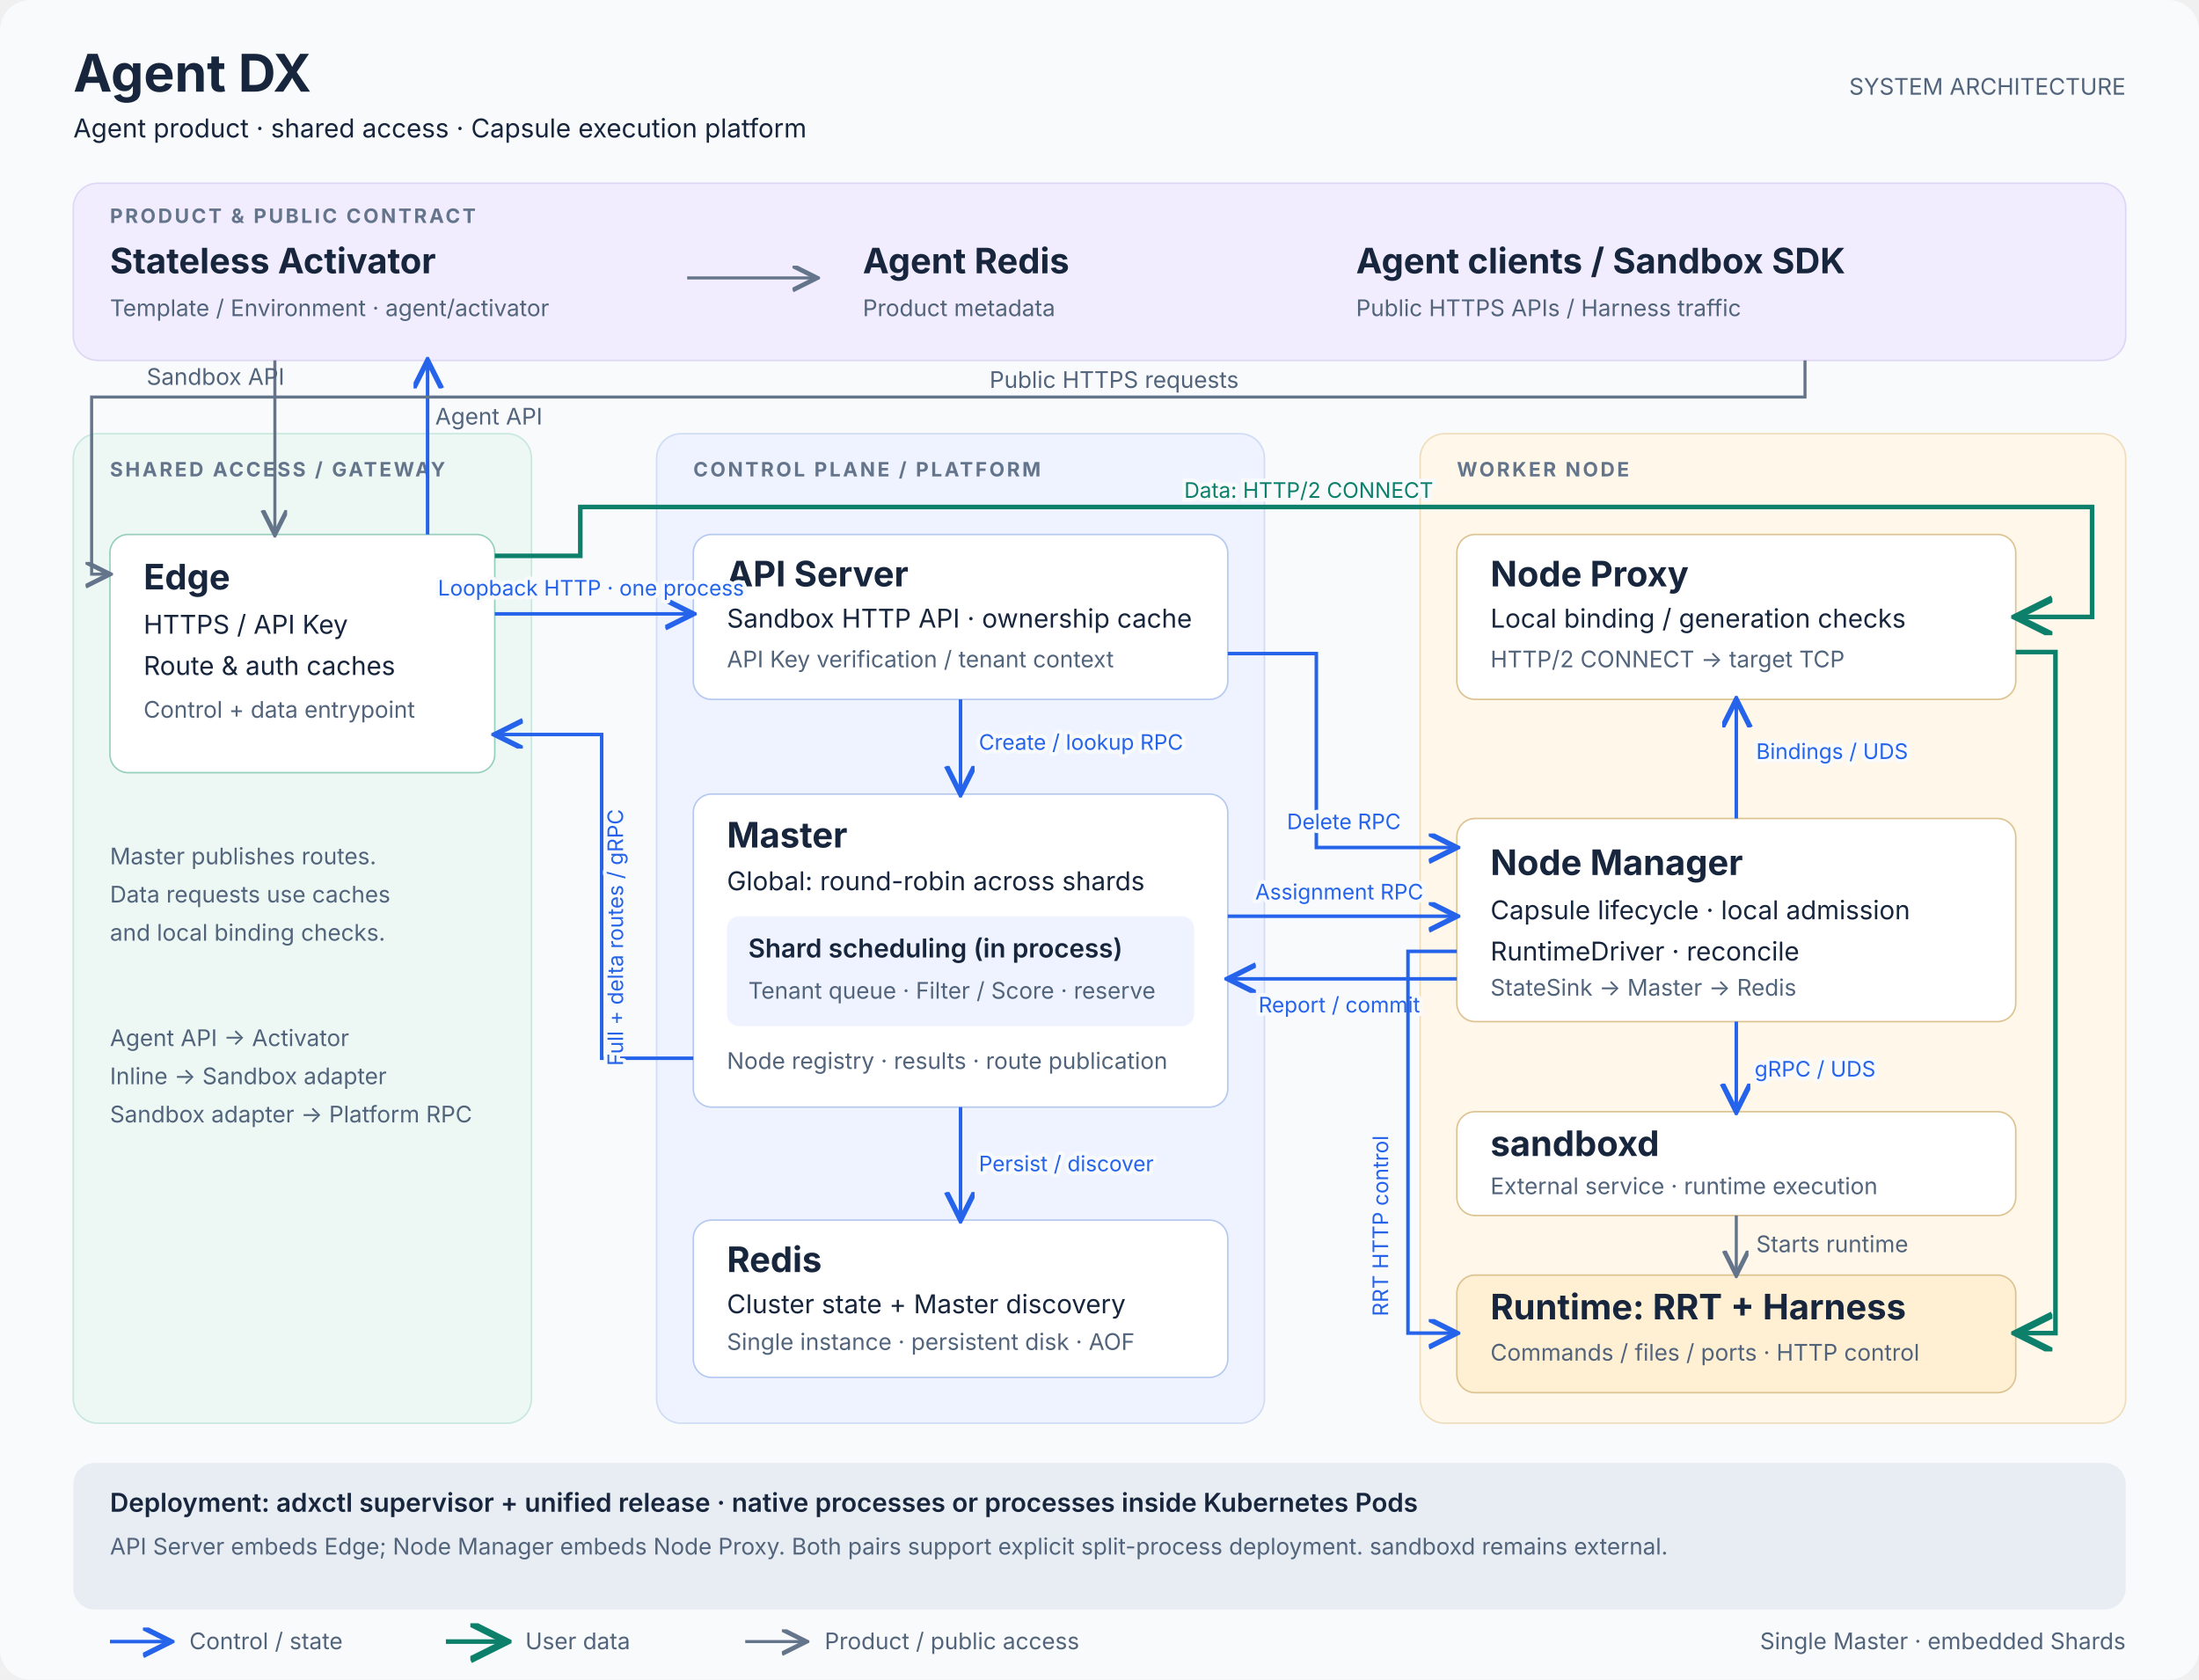
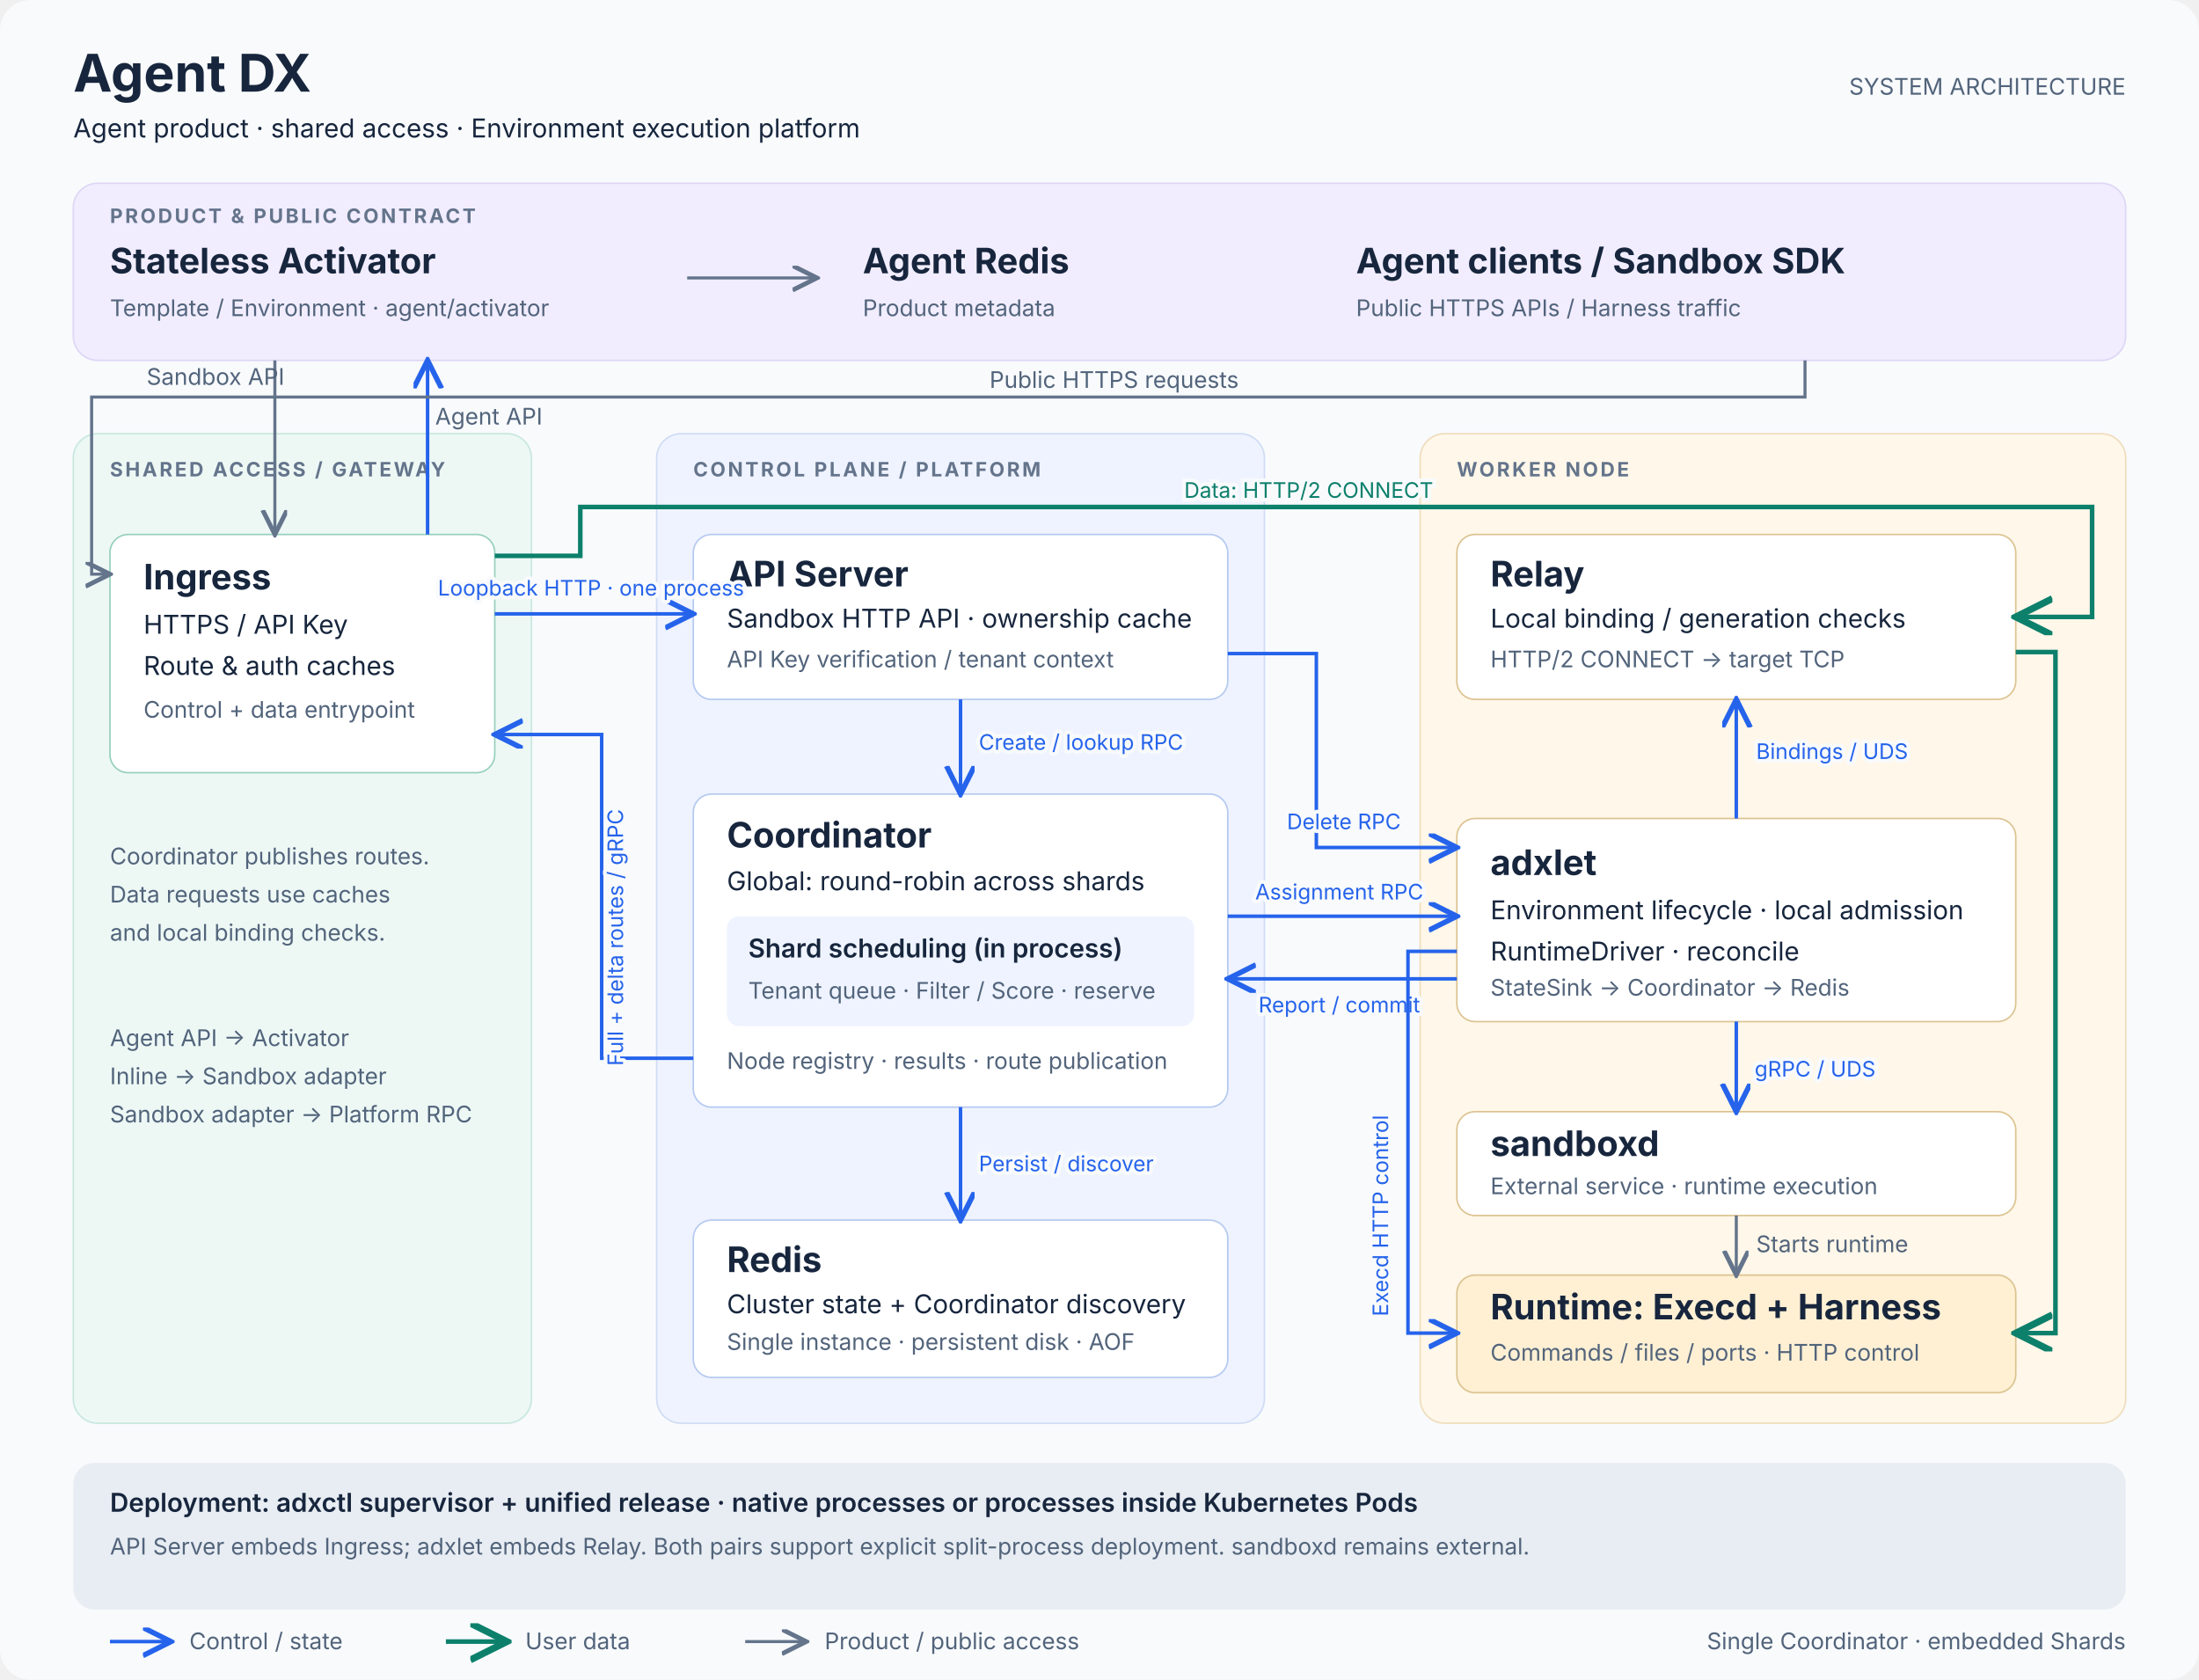
<svg xmlns="http://www.w3.org/2000/svg" width="1440" height="1100" viewBox="0 0 1440 1100" role="img" aria-labelledby="title desc">
  <defs>
    <marker id="blue" markerWidth="9" markerHeight="9" refX="8" refY="4" orient="auto">
      <path d="M0 0L8 4L0 8" fill="none" stroke="#2563eb" stroke-width="1.5" />
    </marker>
    <marker id="green" markerWidth="9" markerHeight="9" refX="8" refY="4" orient="auto">
      <path d="M0 0L8 4L0 8" fill="none" stroke="#0d806c" stroke-width="1.5" />
    </marker>
    <marker id="gray" markerWidth="9" markerHeight="9" refX="8" refY="4" orient="auto">
      <path d="M0 0L8 4L0 8" fill="none" stroke="#64748b" stroke-width="1.5" />
    </marker>
    <style>
      text { font-family: Inter, -apple-system, BlinkMacSystemFont, 'Segoe UI', Arial, sans-serif; fill:#17263d }
      .title { font-size:34px; font-weight:700 } .section { font-size:13px; font-weight:700; letter-spacing:1.5px; fill:#64748b }
      .name { font-size:23px; font-weight:700 } .body { font-size:17px } .small { font-size:15px; fill:#52647b }
      .control { fill:none; stroke:#2563eb; stroke-width:2.3; marker-end:url(#blue) }
      .data { fill:none; stroke:#0d806c; stroke-width:3; marker-end:url(#green) }
      .support { fill:none; stroke:#64748b; stroke-width:2; marker-end:url(#gray) }
      .label { font-size:14px; fill:#2563eb; paint-order:stroke; stroke:#f8fafc; stroke-width:5px; stroke-linejoin:round }
      .dataLabel { font-size:14px; fill:#0d806c; paint-order:stroke; stroke:#f8fafc; stroke-width:5px }
    </style>
  </defs>
  <rect width="1440" height="1100" rx="20" fill="#f8fafc" />
  <text x="48" y="60" class="title">Agent DX</text>
-   <text x="48" y="90" class="body" fill="#52647b">Agent product · shared access · Capsule execution platform</text>
+   <text x="48" y="90" class="body" fill="#52647b">Agent product · shared access · Environment execution platform</text>
  <text x="1392" y="62" text-anchor="end" class="small">SYSTEM ARCHITECTURE</text>
  <rect x="48" y="120" width="1344" height="116" rx="16" fill="#f1edff" stroke="#ded6f5" />
  <text x="72" y="146" class="section">PRODUCT &amp; PUBLIC CONTRACT</text>
  <text x="72" y="179" class="name">Stateless Activator</text>
  <text x="72" y="207" class="small">Template / Environment · agent/activator</text>
  <path d="M450 182H535" class="support" />
  <text x="565" y="179" class="name">Agent Redis</text>
  <text x="565" y="207" class="small">Product metadata</text>
  <text x="888" y="179" class="name">Agent clients / Sandbox SDK</text>
  <text x="888" y="207" class="small">Public HTTPS APIs / Harness traffic</text>
  <rect x="48" y="284" width="300" height="648" rx="16" fill="#edf8f5" stroke="#c8e7de" />
  <text x="72" y="312" class="section">SHARED ACCESS / GATEWAY</text>
  <rect x="72" y="350" width="252" height="156" rx="12" fill="white" stroke="#97cfbe" />
-   <text x="94" y="386" class="name">Edge</text>
+   <text x="94" y="386" class="name">Ingress</text>
  <text x="94" y="415" class="body">HTTPS / API Key</text>
  <text x="94" y="442" class="body">Route &amp; auth caches</text>
  <text x="94" y="470" class="small">Control + data entrypoint</text>
-   <text x="72" y="566" class="small">Master publishes routes.</text>
+   <text x="72" y="566" class="small">Coordinator publishes routes.</text>
  <text x="72" y="591" class="small">Data requests use caches</text>
  <text x="72" y="616" class="small">and local binding checks.</text>
  <text x="72" y="685" class="small">Agent API → Activator</text>
  <text x="72" y="710" class="small">Inline → Sandbox adapter</text>
  <text x="72" y="735" class="small">Sandbox adapter → Platform RPC</text>
  <rect x="430" y="284" width="398" height="648" rx="16" fill="#eef3ff" stroke="#d0dcf4" />
  <text x="454" y="312" class="section">CONTROL PLANE / PLATFORM</text>
  <rect x="454" y="350" width="350" height="108" rx="12" fill="white" stroke="#b5c9f0" />
  <text x="476" y="384" class="name">API Server</text>
  <text x="476" y="411" class="body">Sandbox HTTP API · ownership cache</text>
  <text x="476" y="437" class="small">API Key verification / tenant context</text>
  <rect x="454" y="520" width="350" height="205" rx="12" fill="white" stroke="#b5c9f0" />
-   <text x="476" y="555" class="name">Master</text>
+   <text x="476" y="555" class="name">Coordinator</text>
  <text x="476" y="583" class="body">Global: round-robin across shards</text>
  <rect x="476" y="600" width="306" height="72" rx="8" fill="#eef3ff" />
  <text x="490" y="627" class="body" font-weight="600">Shard scheduling (in process)</text>
  <text x="490" y="654" class="small">Tenant queue · Filter / Score · reserve</text>
  <text x="476" y="700" class="small">Node registry · results · route publication</text>
  <rect x="454" y="799" width="350" height="103" rx="12" fill="white" stroke="#b5c9f0" />
  <text x="476" y="833" class="name">Redis</text>
-   <text x="476" y="860" class="body">Cluster state + Master discovery</text>
+   <text x="476" y="860" class="body">Cluster state + Coordinator discovery</text>
  <text x="476" y="884" class="small">Single instance · persistent disk · AOF</text>
  <rect x="930" y="284" width="462" height="648" rx="16" fill="#fff7e9" stroke="#efddbc" />
  <text x="954" y="312" class="section">WORKER NODE</text>
  <rect x="954" y="350" width="366" height="108" rx="12" fill="white" stroke="#dcc391" />
-   <text x="976" y="384" class="name">Node Proxy</text>
+   <text x="976" y="384" class="name">Relay</text>
  <text x="976" y="411" class="body">Local binding / generation checks</text>
  <text x="976" y="437" class="small">HTTP/2 CONNECT → target TCP</text>
  <rect x="954" y="536" width="366" height="133" rx="12" fill="white" stroke="#dcc391" />
-   <text x="976" y="573" class="name">Node Manager</text>
-   <text x="976" y="602" class="body">Capsule lifecycle · local admission</text>
+   <text x="976" y="573" class="name">adxlet</text>
+   <text x="976" y="602" class="body">Environment lifecycle · local admission</text>
  <text x="976" y="629" class="body">RuntimeDriver · reconcile</text>
-   <text x="976" y="652" class="small">StateSink → Master → Redis</text>
+   <text x="976" y="652" class="small">StateSink → Coordinator → Redis</text>
  <rect x="954" y="728" width="366" height="68" rx="12" fill="white" stroke="#dcc391" />
  <text x="976" y="757" class="name">sandboxd</text>
  <text x="976" y="782" class="small">External service · runtime execution</text>
  <rect x="954" y="835" width="366" height="77" rx="12" fill="#fff0d4" stroke="#dcc391" />
-   <text x="976" y="864" class="name">Runtime: RRT + Harness</text>
+   <text x="976" y="864" class="name">Runtime: Execd + Harness</text>
  <text x="976" y="891" class="small">Commands / files / ports · HTTP control</text>
  <path d="M180 236V350" class="support" />
  <path d="M280 350V236" class="control" />
  <text x="96" y="252" class="small">Sandbox API</text>
  <text x="285" y="278" class="small">Agent API</text>
  <path d="M1182 236V260H60V376H72" class="support" />
  <text x="648" y="254" class="small">Public HTTPS requests</text>
  <path d="M324 402H454" class="control" />
  <text x="387" y="390" text-anchor="middle" class="label">Loopback HTTP · one process</text>
  <path d="M324 364H380V332H1370V404H1320" class="data" />
  <text x="857" y="326" text-anchor="middle" class="dataLabel">Data: HTTP/2 CONNECT</text>
  <path d="M629 458V520" class="control" />
  <text x="641" y="491" class="label">Create / lookup RPC</text>
  <path d="M804 428H862V555H954" class="control" />
  <text x="880" y="543" text-anchor="middle" class="label">Delete RPC</text>
  <path d="M804 600H954" class="control" />
  <text x="877" y="589" text-anchor="middle" class="label">Assignment RPC</text>
  <path d="M954 641H804" class="control" />
  <text x="877" y="663" text-anchor="middle" class="label">Report / commit</text>
  <path d="M1137 536V458" class="control" />
  <text x="1150" y="497" class="label">Bindings / UDS</text>
  <path d="M1137 669V728" class="control" />
  <text x="1149" y="705" class="label">gRPC / UDS</text>
  <path d="M1137 796V835" class="support" />
  <text x="1150" y="820" class="small">Starts runtime</text>
  <path d="M1320 427H1346V873H1320" class="data" />
  <path d="M954 623H922V873H954" class="control" />
-   <text x="909" y="862" class="label" transform="rotate(-90 909 862)">RRT HTTP control</text>
+   <text x="909" y="862" class="label" transform="rotate(-90 909 862)">Execd HTTP control</text>
  <path d="M629 725V799" class="control" />
  <text x="641" y="767" class="label">Persist / discover</text>
  <path d="M454 693H394V481H324" class="control" />
  <text x="408" y="698" class="label" transform="rotate(-90 408 698)">Full + delta routes / gRPC</text>
  <rect x="48" y="958" width="1344" height="96" rx="14" fill="#e8edf3" />
  <text x="72" y="990" class="body" font-weight="600">Deployment: adxctl supervisor + unified release · native processes or processes inside Kubernetes Pods</text>
-   <text x="72" y="1018" class="small">API Server embeds Edge; Node Manager embeds Node Proxy. Both pairs support explicit split-process deployment. sandboxd remains external.</text>
+   <text x="72" y="1018" class="small">API Server embeds Ingress; adxlet embeds Relay. Both pairs support explicit split-process deployment. sandboxd remains external.</text>
  <path d="M72 1075H112" class="control" />
  <text x="124" y="1080" class="small">Control / state</text>
  <path d="M292 1075H332" class="data" />
  <text x="344" y="1080" class="small">User data</text>
  <path d="M488 1075H528" class="support" />
  <text x="540" y="1080" class="small">Product / public access</text>
-   <text x="1392" y="1080" text-anchor="end" class="small">Single Master · embedded Shards</text>
+   <text x="1392" y="1080" text-anchor="end" class="small">Single Coordinator · embedded Shards</text>
</svg>
